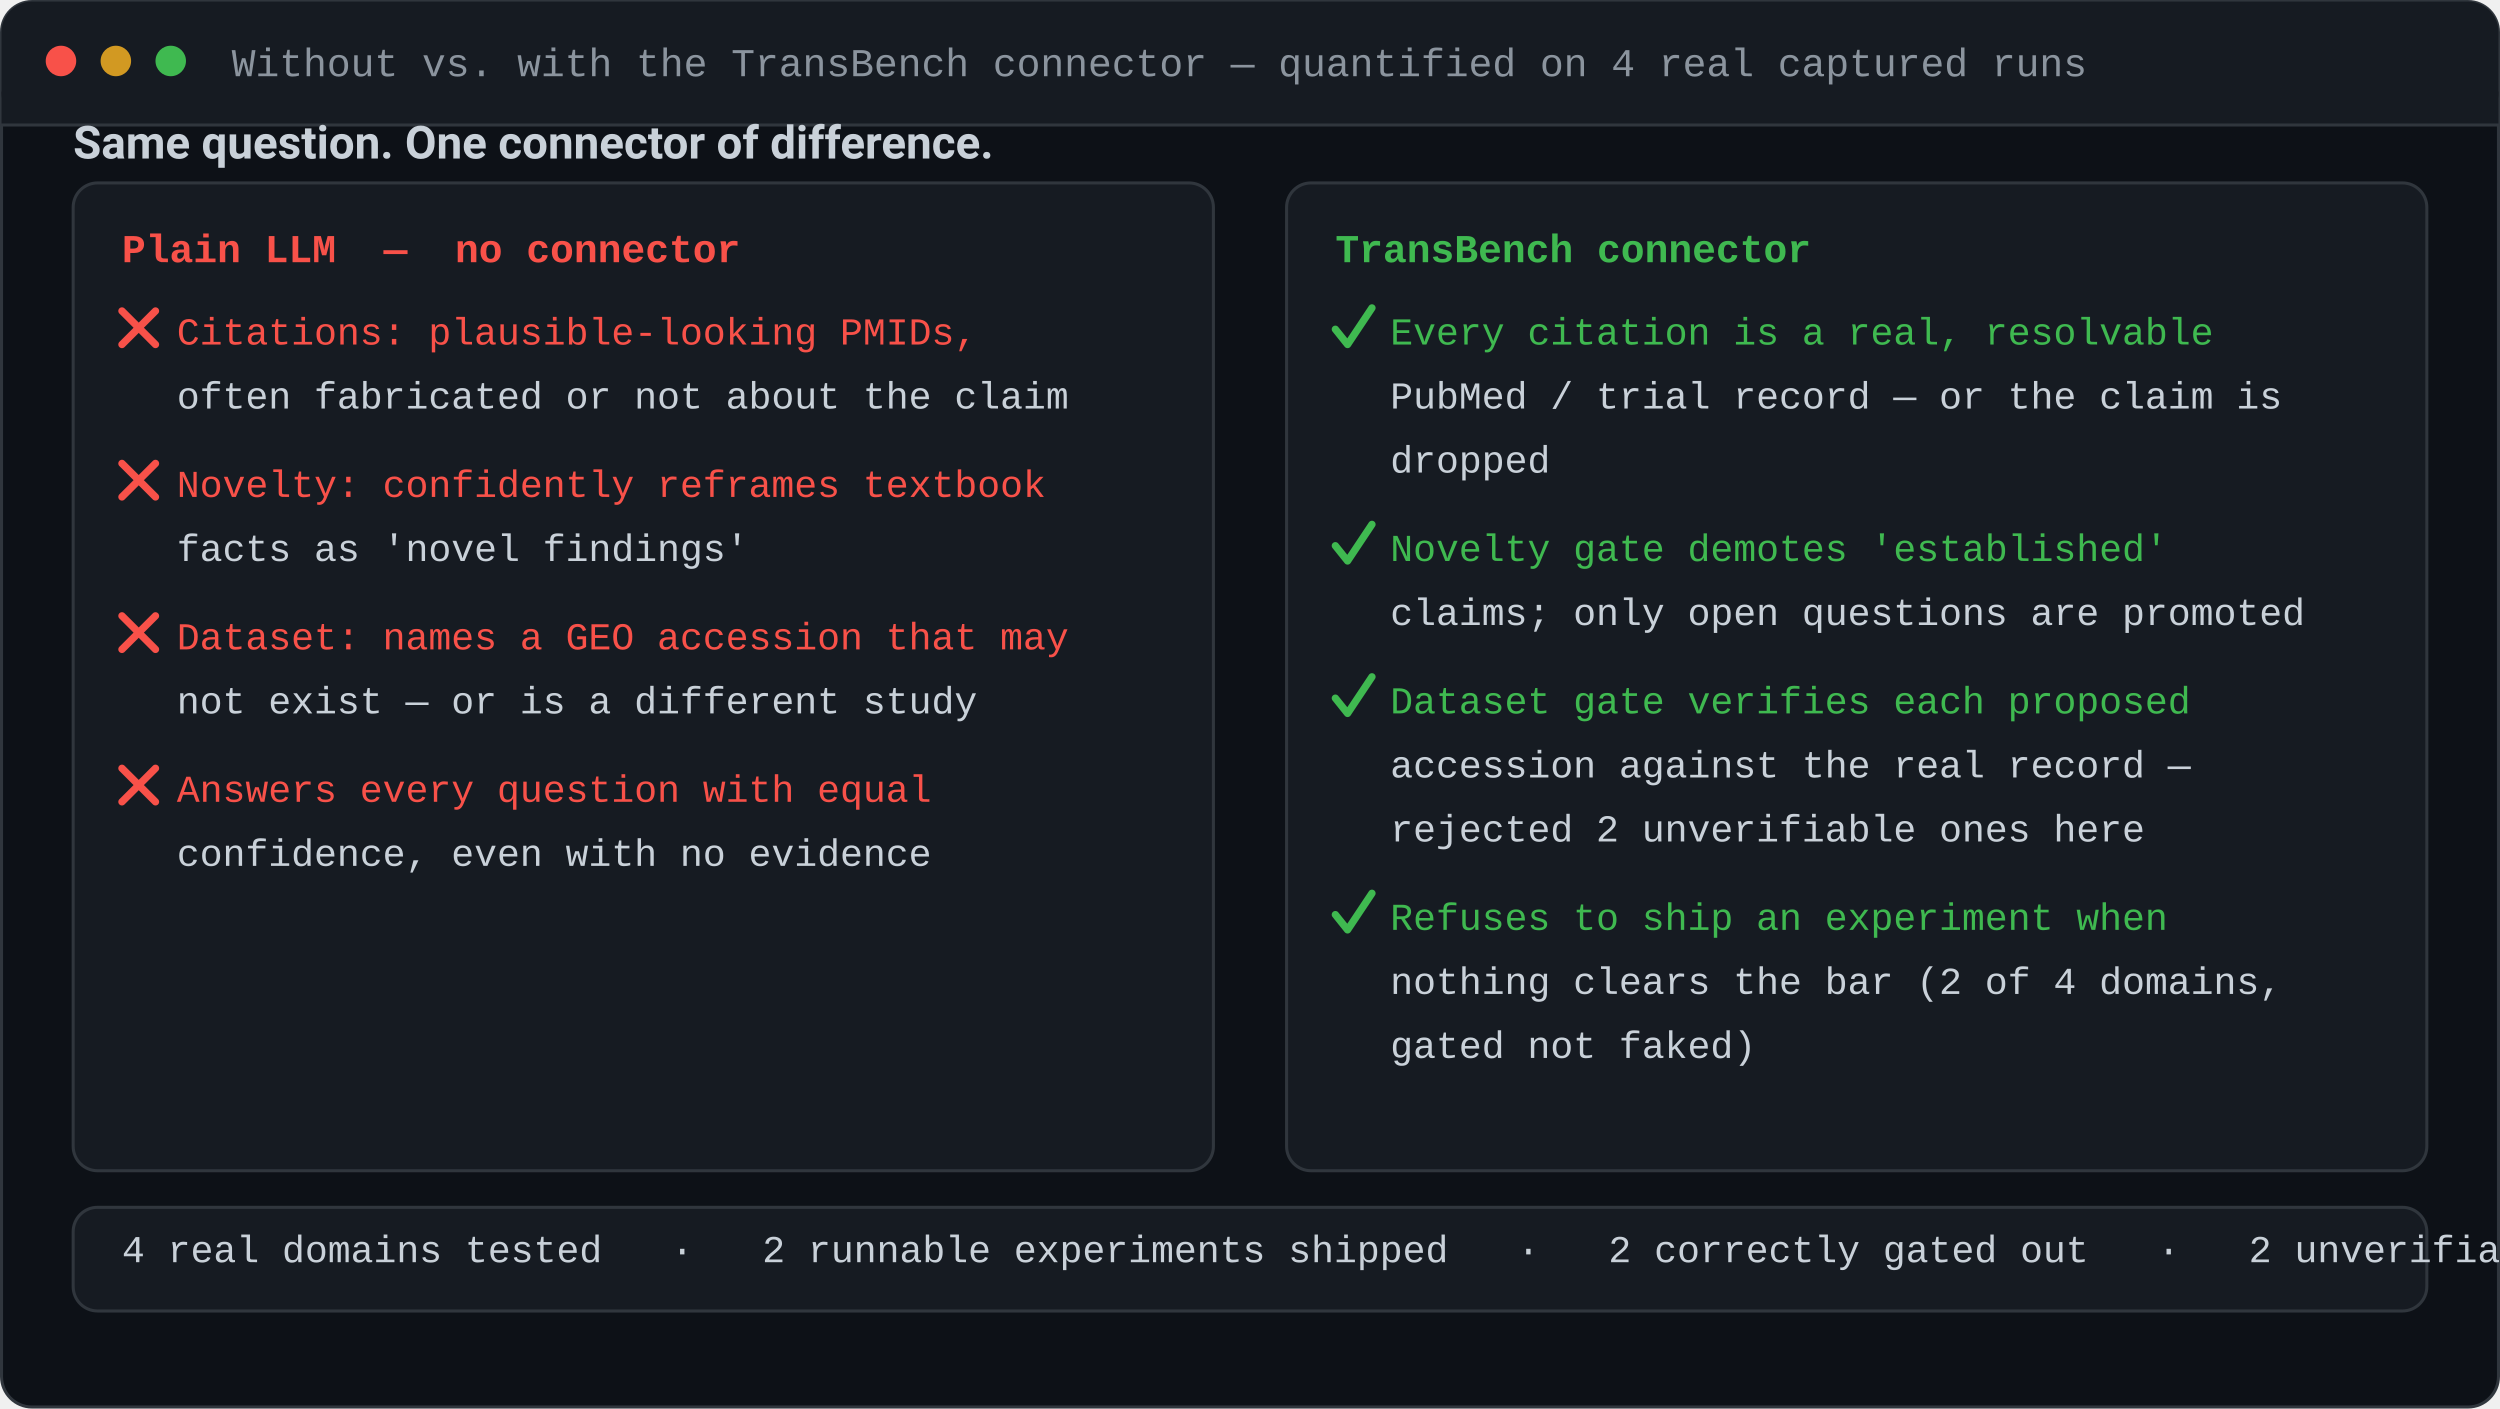
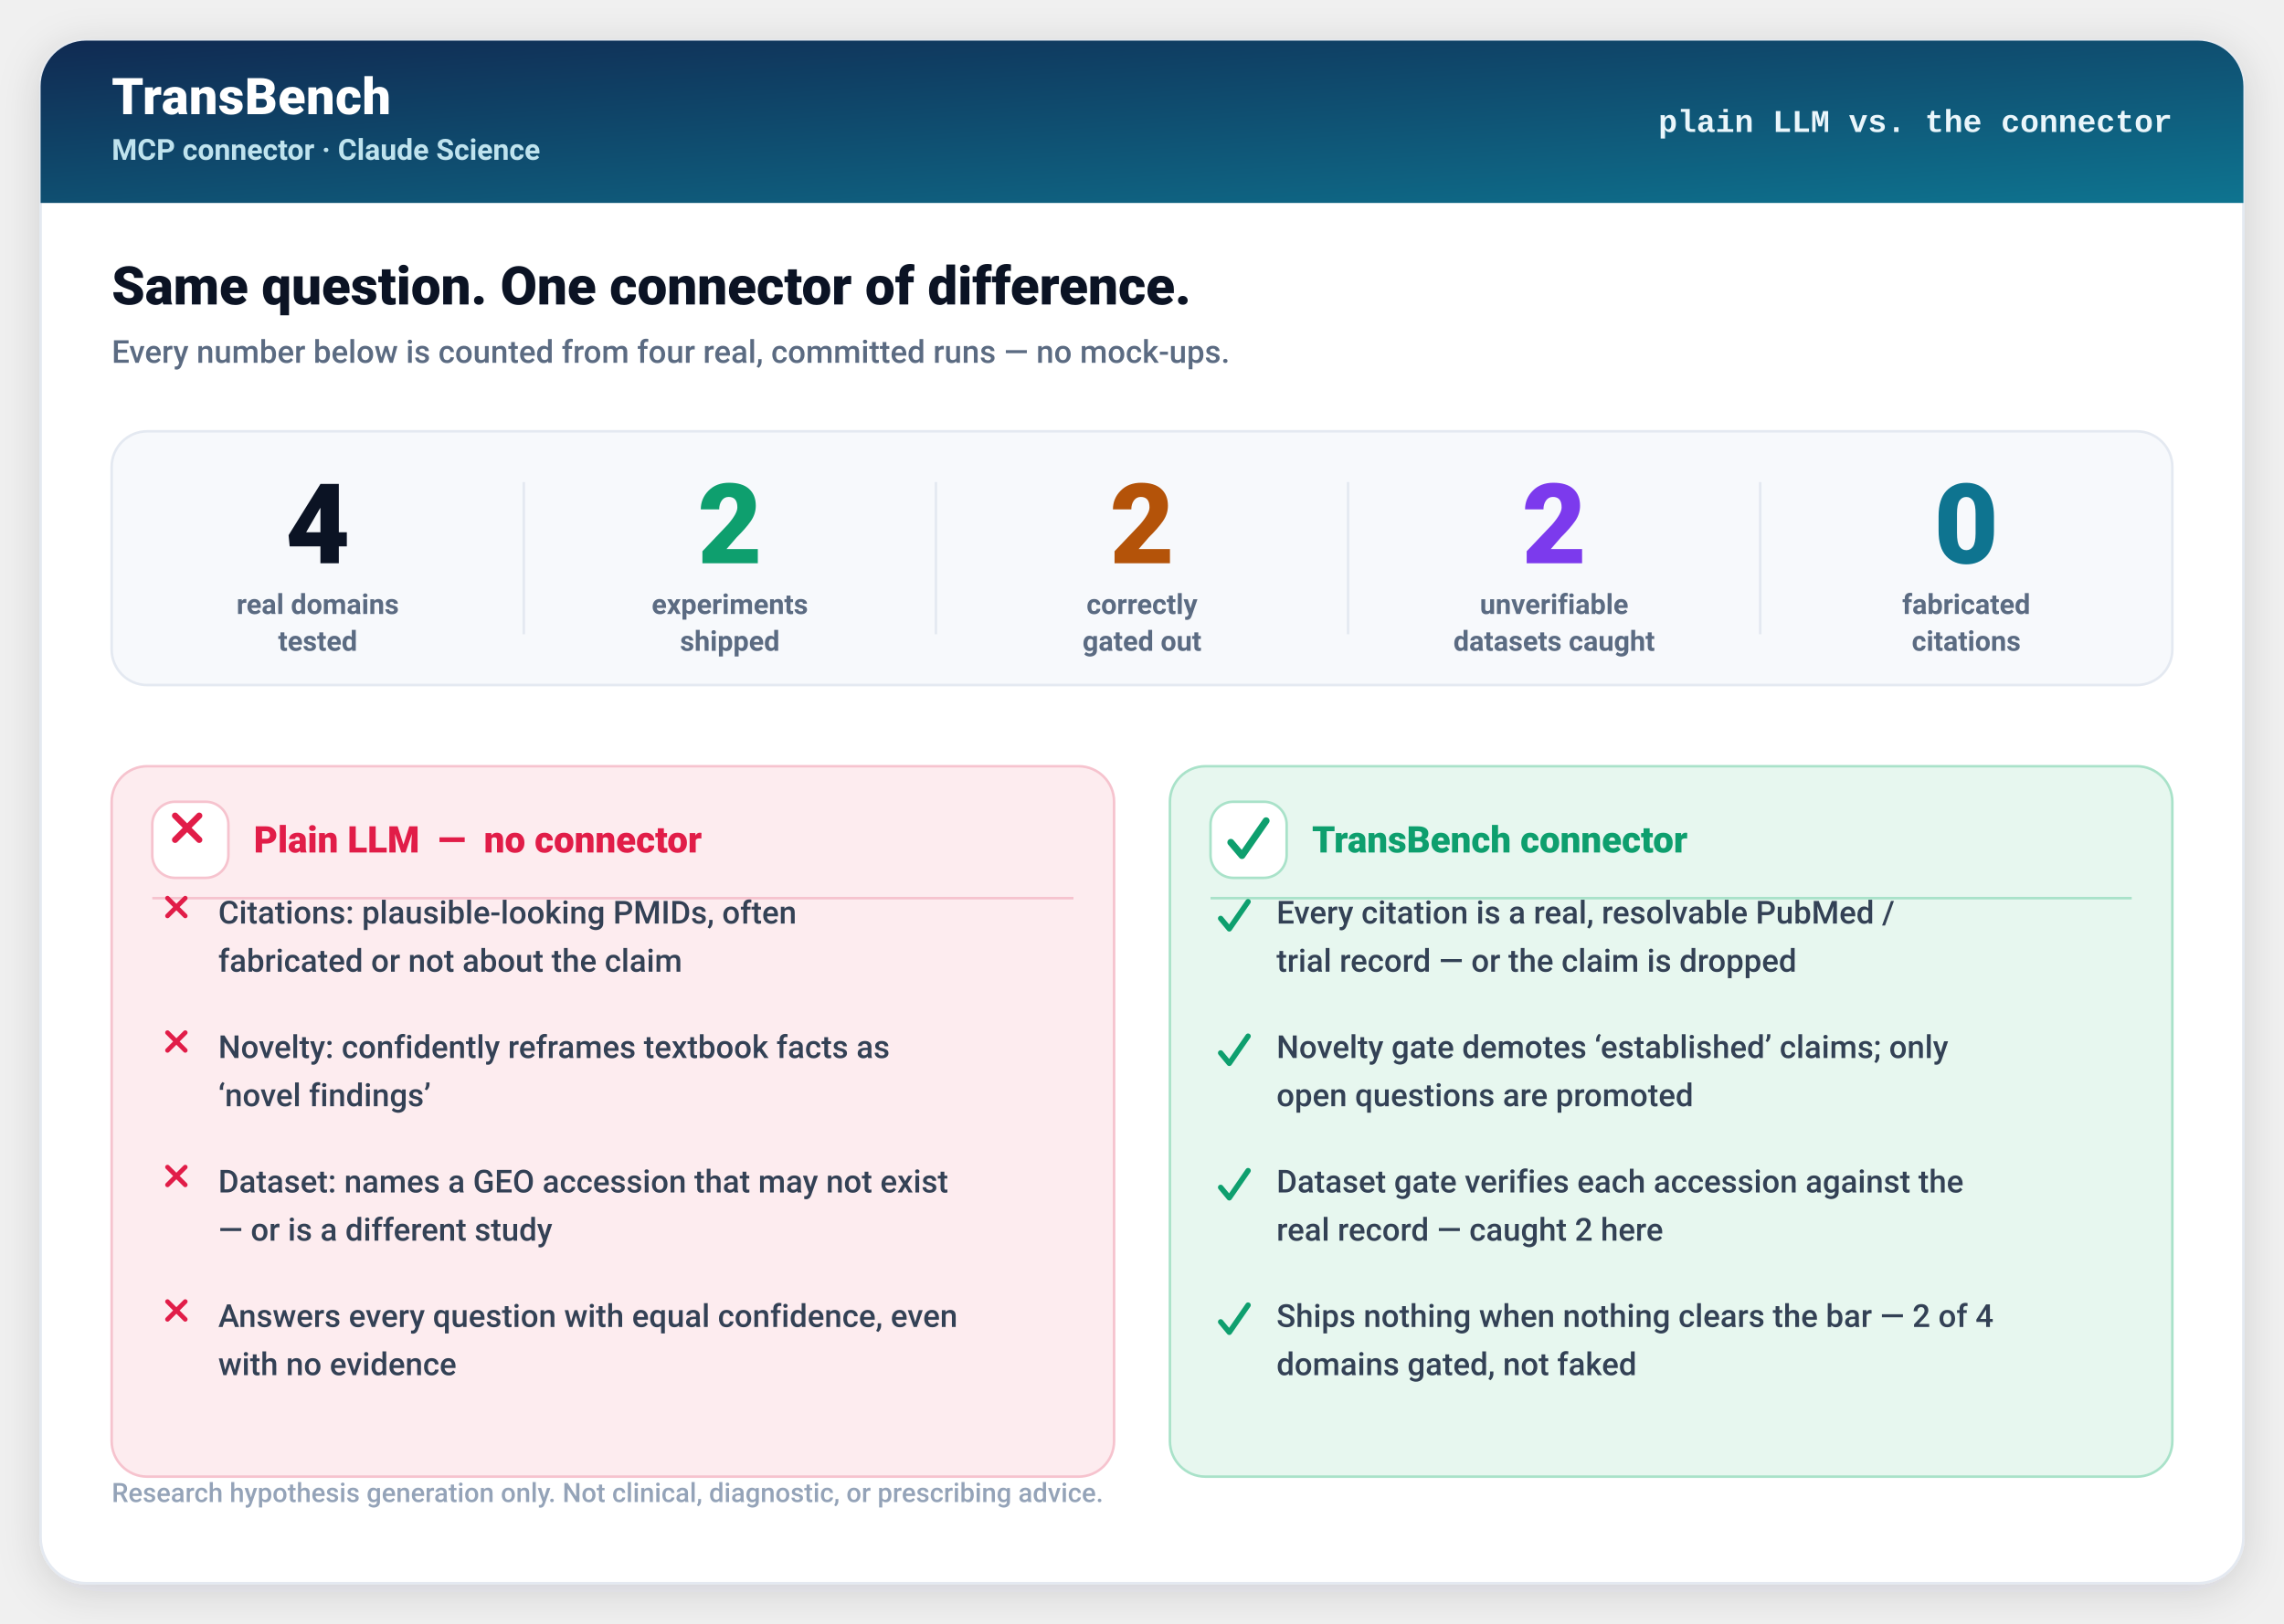
- <svg xmlns="http://www.w3.org/2000/svg" width="820" height="462" viewBox="0 0 820 462" role="img" aria-label="Without vs. with the TransBench connector — quantified on 4 real captured runs">
-   <rect x="0.5" y="0.5" width="819" height="461" rx="10" fill="#0d1117" stroke="#30363d" />
-   <rect x="0.5" y="0.5" width="819" height="40" rx="10" fill="#161b22" />
-   <rect x="0.5" y="30" width="819" height="11" fill="#161b22" />
-   <line x1="0" y1="41" x2="820" y2="41" stroke="#30363d" />
-   <circle cx="20" cy="20" r="5" fill="#f85149" />
-   <circle cx="38" cy="20" r="5" fill="#d29922" />
-   <circle cx="56" cy="20" r="5" fill="#3fb950" />
-   <text x="76" y="25" fill="#8b949e" font-family="ui-monospace,'SF Mono',Menlo,Consolas,'Liberation Mono',monospace" font-size="13">Without vs. with the TransBench connector — quantified on 4 real captured runs</text>
-   <text x="24" y="52" fill="#c9d1d9" font-family="system-ui,-apple-system,Segoe UI,Roboto,sans-serif" font-size="15" font-weight="bold" xml:space="preserve">Same question. One connector of difference.</text>
-   <rect x="24" y="60" width="374" height="324" rx="8" fill="#161b22" stroke="#30363d" />
-   <text x="40" y="86" fill="#f85149" font-family="ui-monospace,'SF Mono',Menlo,Consolas,'Liberation Mono',monospace" font-size="13" font-weight="bold" xml:space="preserve">Plain LLM  —  no connector</text>
-   <path d="M40 102 l11 11 M51 102 l-11 11" fill="none" stroke="#f85149" stroke-width="2.4" stroke-linecap="round" />
-   <text x="58" y="113" fill="#f85149" font-family="ui-monospace,'SF Mono',Menlo,Consolas,'Liberation Mono',monospace" font-size="12.5" font-weight="normal" xml:space="preserve">Citations: plausible-looking PMIDs,</text>
-   <text x="58" y="134" fill="#c9d1d9" font-family="ui-monospace,'SF Mono',Menlo,Consolas,'Liberation Mono',monospace" font-size="12.5" font-weight="normal" xml:space="preserve">often fabricated or not about the claim</text>
-   <path d="M40 152 l11 11 M51 152 l-11 11" fill="none" stroke="#f85149" stroke-width="2.4" stroke-linecap="round" />
-   <text x="58" y="163" fill="#f85149" font-family="ui-monospace,'SF Mono',Menlo,Consolas,'Liberation Mono',monospace" font-size="12.5" font-weight="normal" xml:space="preserve">Novelty: confidently reframes textbook</text>
-   <text x="58" y="184" fill="#c9d1d9" font-family="ui-monospace,'SF Mono',Menlo,Consolas,'Liberation Mono',monospace" font-size="12.5" font-weight="normal" xml:space="preserve">facts as 'novel findings'</text>
-   <path d="M40 202 l11 11 M51 202 l-11 11" fill="none" stroke="#f85149" stroke-width="2.4" stroke-linecap="round" />
-   <text x="58" y="213" fill="#f85149" font-family="ui-monospace,'SF Mono',Menlo,Consolas,'Liberation Mono',monospace" font-size="12.5" font-weight="normal" xml:space="preserve">Dataset: names a GEO accession that may</text>
-   <text x="58" y="234" fill="#c9d1d9" font-family="ui-monospace,'SF Mono',Menlo,Consolas,'Liberation Mono',monospace" font-size="12.5" font-weight="normal" xml:space="preserve">not exist — or is a different study</text>
-   <path d="M40 252 l11 11 M51 252 l-11 11" fill="none" stroke="#f85149" stroke-width="2.4" stroke-linecap="round" />
-   <text x="58" y="263" fill="#f85149" font-family="ui-monospace,'SF Mono',Menlo,Consolas,'Liberation Mono',monospace" font-size="12.5" font-weight="normal" xml:space="preserve">Answers every question with equal</text>
-   <text x="58" y="284" fill="#c9d1d9" font-family="ui-monospace,'SF Mono',Menlo,Consolas,'Liberation Mono',monospace" font-size="12.5" font-weight="normal" xml:space="preserve">confidence, even with no evidence</text>
-   <rect x="422" y="60" width="374" height="324" rx="8" fill="#161b22" stroke="#30363d" />
-   <text x="438" y="86" fill="#3fb950" font-family="ui-monospace,'SF Mono',Menlo,Consolas,'Liberation Mono',monospace" font-size="13" font-weight="bold" xml:space="preserve">TransBench connector</text>
-   <path d="M438 108 l4 5 l8 -12" fill="none" stroke="#3fb950" stroke-width="2.4" stroke-linecap="round" stroke-linejoin="round" />
-   <text x="456" y="113" fill="#3fb950" font-family="ui-monospace,'SF Mono',Menlo,Consolas,'Liberation Mono',monospace" font-size="12.5" font-weight="normal" xml:space="preserve">Every citation is a real, resolvable</text>
-   <text x="456" y="134" fill="#c9d1d9" font-family="ui-monospace,'SF Mono',Menlo,Consolas,'Liberation Mono',monospace" font-size="12.5" font-weight="normal" xml:space="preserve">PubMed / trial record — or the claim is</text>
-   <text x="456" y="155" fill="#c9d1d9" font-family="ui-monospace,'SF Mono',Menlo,Consolas,'Liberation Mono',monospace" font-size="12.5" font-weight="normal" xml:space="preserve">dropped</text>
-   <path d="M438 179 l4 5 l8 -12" fill="none" stroke="#3fb950" stroke-width="2.4" stroke-linecap="round" stroke-linejoin="round" />
-   <text x="456" y="184" fill="#3fb950" font-family="ui-monospace,'SF Mono',Menlo,Consolas,'Liberation Mono',monospace" font-size="12.5" font-weight="normal" xml:space="preserve">Novelty gate demotes 'established'</text>
-   <text x="456" y="205" fill="#c9d1d9" font-family="ui-monospace,'SF Mono',Menlo,Consolas,'Liberation Mono',monospace" font-size="12.5" font-weight="normal" xml:space="preserve">claims; only open questions are promoted</text>
-   <path d="M438 229 l4 5 l8 -12" fill="none" stroke="#3fb950" stroke-width="2.4" stroke-linecap="round" stroke-linejoin="round" />
-   <text x="456" y="234" fill="#3fb950" font-family="ui-monospace,'SF Mono',Menlo,Consolas,'Liberation Mono',monospace" font-size="12.5" font-weight="normal" xml:space="preserve">Dataset gate verifies each proposed</text>
-   <text x="456" y="255" fill="#c9d1d9" font-family="ui-monospace,'SF Mono',Menlo,Consolas,'Liberation Mono',monospace" font-size="12.5" font-weight="normal" xml:space="preserve">accession against the real record —</text>
-   <text x="456" y="276" fill="#c9d1d9" font-family="ui-monospace,'SF Mono',Menlo,Consolas,'Liberation Mono',monospace" font-size="12.5" font-weight="normal" xml:space="preserve">rejected 2 unverifiable ones here</text>
-   <path d="M438 300 l4 5 l8 -12" fill="none" stroke="#3fb950" stroke-width="2.4" stroke-linecap="round" stroke-linejoin="round" />
-   <text x="456" y="305" fill="#3fb950" font-family="ui-monospace,'SF Mono',Menlo,Consolas,'Liberation Mono',monospace" font-size="12.5" font-weight="normal" xml:space="preserve">Refuses to ship an experiment when</text>
-   <text x="456" y="326" fill="#c9d1d9" font-family="ui-monospace,'SF Mono',Menlo,Consolas,'Liberation Mono',monospace" font-size="12.5" font-weight="normal" xml:space="preserve">nothing clears the bar (2 of 4 domains,</text>
-   <text x="456" y="347" fill="#c9d1d9" font-family="ui-monospace,'SF Mono',Menlo,Consolas,'Liberation Mono',monospace" font-size="12.5" font-weight="normal" xml:space="preserve">gated not faked)</text>
-   <rect x="24" y="396" width="772" height="34" rx="8" fill="#161b22" stroke="#30363d" />
-   <text x="40" y="414" fill="#c9d1d9" font-family="ui-monospace,'SF Mono',Menlo,Consolas,'Liberation Mono',monospace" font-size="12.5" font-weight="normal" xml:space="preserve">4 real domains tested   ·   2 runnable experiments shipped   ·   2 correctly gated out   ·   2 unverifiable datasets caught   ·   0 fabricated citations</text>
+ <svg xmlns="http://www.w3.org/2000/svg" width="900" height="640" viewBox="0 0 900 640" role="img" aria-label="Plain LLM vs the TransBench connector, quantified on four real captured runs: 4 domains, 2 experiments shipped, 2 gated out, 2 unverifiable datasets caught, 0 fabricated citations.">
+   <defs>
+     <linearGradient id="brand" x1="0" y1="0" x2="1" y2="1">
+       <stop offset="0" stop-color="#102a52" />
+       <stop offset="1" stop-color="#0e7490" />
+     </linearGradient>
+     <filter id="shadow" x="-8%" y="-8%" width="116%" height="116%">
+       <feDropShadow dx="0" dy="3" stdDeviation="8" flood-color="#0b1324" flood-opacity="0.14" />
+     </filter>
+   </defs>
+   <rect x="16" y="16" width="868" height="608.0" rx="18" fill="#ffffff" stroke="#e4e9f1" filter="url(#shadow)" />
+   <path d="M16.0 34.0 a18 18 0 0 1 18 -18 h832.0 a18 18 0 0 1 18 18 v46.0 h-868.0 z" fill="url(#brand)" />
+   <text x="44" y="45.0" fill="#ffffff" font-family="-apple-system,BlinkMacSystemFont,'Segoe UI',Roboto,Helvetica,Arial,sans-serif" font-size="20" font-weight="800" letter-spacing="0.2">TransBench</text>
+   <text x="44" y="63.0" fill="#bfe3ee" font-family="-apple-system,BlinkMacSystemFont,'Segoe UI',Roboto,Helvetica,Arial,sans-serif" font-size="11.5" font-weight="600">MCP connector · Claude Science</text>
+   <text x="856" y="52.0" fill="#eaf6fb" font-family="ui-monospace,'SF Mono',Menlo,Consolas,'Liberation Mono',monospace" font-size="12.5" font-weight="600" text-anchor="end">plain LLM  vs.  the connector</text>
+   <text x="44.0" y="120.0" fill="#0b1324" font-family="-apple-system,BlinkMacSystemFont,'Segoe UI',Roboto,Helvetica,Arial,sans-serif" font-size="21" font-weight="800" text-anchor="start" xml:space="preserve">Same question. One connector of difference.</text>
+   <text x="44.0" y="143.0" fill="#5b6b82" font-family="-apple-system,BlinkMacSystemFont,'Segoe UI',Roboto,Helvetica,Arial,sans-serif" font-size="12.5" font-weight="500" text-anchor="start" xml:space="preserve">Every number below is counted from four real, committed runs — no mock-ups.</text>
+   <rect x="44.0" y="170.0" width="812.0" height="100.0" rx="14" fill="#f7f9fc" stroke="#e4e9f1" stroke-width="1" />
+   <text x="125.2" y="222.0" fill="#0b1324" font-family="-apple-system,BlinkMacSystemFont,'Segoe UI',Roboto,Helvetica,Arial,sans-serif" font-size="44" font-weight="800" text-anchor="middle" xml:space="preserve">4</text>
+   <text x="125.2" y="242.0" fill="#5b6b82" font-family="-apple-system,BlinkMacSystemFont,'Segoe UI',Roboto,Helvetica,Arial,sans-serif" font-size="11" font-weight="600" text-anchor="middle" xml:space="preserve">real domains</text>
+   <text x="125.2" y="256.5" fill="#5b6b82" font-family="-apple-system,BlinkMacSystemFont,'Segoe UI',Roboto,Helvetica,Arial,sans-serif" font-size="11" font-weight="600" text-anchor="middle" xml:space="preserve">tested</text>
+   <line x1="206.4" y1="190.0" x2="206.4" y2="250.0" stroke="#e4e9f1" stroke-width="1" />
+   <text x="287.6" y="222.0" fill="#0e9f6e" font-family="-apple-system,BlinkMacSystemFont,'Segoe UI',Roboto,Helvetica,Arial,sans-serif" font-size="44" font-weight="800" text-anchor="middle" xml:space="preserve">2</text>
+   <text x="287.6" y="242.0" fill="#5b6b82" font-family="-apple-system,BlinkMacSystemFont,'Segoe UI',Roboto,Helvetica,Arial,sans-serif" font-size="11" font-weight="600" text-anchor="middle" xml:space="preserve">experiments</text>
+   <text x="287.6" y="256.5" fill="#5b6b82" font-family="-apple-system,BlinkMacSystemFont,'Segoe UI',Roboto,Helvetica,Arial,sans-serif" font-size="11" font-weight="600" text-anchor="middle" xml:space="preserve">shipped</text>
+   <line x1="368.8" y1="190.0" x2="368.8" y2="250.0" stroke="#e4e9f1" stroke-width="1" />
+   <text x="450.0" y="222.0" fill="#b45309" font-family="-apple-system,BlinkMacSystemFont,'Segoe UI',Roboto,Helvetica,Arial,sans-serif" font-size="44" font-weight="800" text-anchor="middle" xml:space="preserve">2</text>
+   <text x="450.0" y="242.0" fill="#5b6b82" font-family="-apple-system,BlinkMacSystemFont,'Segoe UI',Roboto,Helvetica,Arial,sans-serif" font-size="11" font-weight="600" text-anchor="middle" xml:space="preserve">correctly</text>
+   <text x="450.0" y="256.5" fill="#5b6b82" font-family="-apple-system,BlinkMacSystemFont,'Segoe UI',Roboto,Helvetica,Arial,sans-serif" font-size="11" font-weight="600" text-anchor="middle" xml:space="preserve">gated out</text>
+   <line x1="531.2" y1="190.0" x2="531.2" y2="250.0" stroke="#e4e9f1" stroke-width="1" />
+   <text x="612.4" y="222.0" fill="#7c3aed" font-family="-apple-system,BlinkMacSystemFont,'Segoe UI',Roboto,Helvetica,Arial,sans-serif" font-size="44" font-weight="800" text-anchor="middle" xml:space="preserve">2</text>
+   <text x="612.4" y="242.0" fill="#5b6b82" font-family="-apple-system,BlinkMacSystemFont,'Segoe UI',Roboto,Helvetica,Arial,sans-serif" font-size="11" font-weight="600" text-anchor="middle" xml:space="preserve">unverifiable</text>
+   <text x="612.4" y="256.5" fill="#5b6b82" font-family="-apple-system,BlinkMacSystemFont,'Segoe UI',Roboto,Helvetica,Arial,sans-serif" font-size="11" font-weight="600" text-anchor="middle" xml:space="preserve">datasets caught</text>
+   <line x1="693.6" y1="190.0" x2="693.6" y2="250.0" stroke="#e4e9f1" stroke-width="1" />
+   <text x="774.8" y="222.0" fill="#0e7490" font-family="-apple-system,BlinkMacSystemFont,'Segoe UI',Roboto,Helvetica,Arial,sans-serif" font-size="44" font-weight="800" text-anchor="middle" xml:space="preserve">0</text>
+   <text x="774.8" y="242.0" fill="#5b6b82" font-family="-apple-system,BlinkMacSystemFont,'Segoe UI',Roboto,Helvetica,Arial,sans-serif" font-size="11" font-weight="600" text-anchor="middle" xml:space="preserve">fabricated</text>
+   <text x="774.8" y="256.5" fill="#5b6b82" font-family="-apple-system,BlinkMacSystemFont,'Segoe UI',Roboto,Helvetica,Arial,sans-serif" font-size="11" font-weight="600" text-anchor="middle" xml:space="preserve">citations</text>
+   <rect x="44.0" y="302.0" width="395.0" height="280.0" rx="14" fill="#fdecef" stroke="#f6c3ce" stroke-width="1" />
+   <rect x="60.0" y="316.0" width="30.0" height="30.0" rx="9" fill="#ffffff" stroke="#f6c3ce" stroke-width="1" />
+   <path d="M69.0 321.5 l9.5 9.5 M78.5 321.5 l-9.5 9.5" fill="none" stroke="#e11d48" stroke-width="2.47" stroke-linecap="round" />
+   <text x="100.0" y="336.0" fill="#e11d48" font-family="-apple-system,BlinkMacSystemFont,'Segoe UI',Roboto,Helvetica,Arial,sans-serif" font-size="14.5" font-weight="800" text-anchor="start" xml:space="preserve">Plain LLM  —  no connector</text>
+   <line x1="60.0" y1="354.0" x2="423.0" y2="354.0" stroke="#f6c3ce" stroke-width="1" />
+   <path d="M66.0 354.0 l7.0 7.0 M73.0 354.0 l-7.0 7.0" fill="none" stroke="#e11d48" stroke-width="1.82" stroke-linecap="round" />
+   <text x="86.0" y="364.0" fill="#334155" font-family="-apple-system,BlinkMacSystemFont,'Segoe UI',Roboto,Helvetica,Arial,sans-serif" font-size="12.5" font-weight="500" text-anchor="start" xml:space="preserve">Citations: plausible-looking PMIDs, often</text>
+   <text x="86.0" y="383.0" fill="#334155" font-family="-apple-system,BlinkMacSystemFont,'Segoe UI',Roboto,Helvetica,Arial,sans-serif" font-size="12.5" font-weight="500" text-anchor="start" xml:space="preserve">fabricated or not about the claim</text>
+   <path d="M66.0 407.0 l7.0 7.0 M73.0 407.0 l-7.0 7.0" fill="none" stroke="#e11d48" stroke-width="1.82" stroke-linecap="round" />
+   <text x="86.0" y="417.0" fill="#334155" font-family="-apple-system,BlinkMacSystemFont,'Segoe UI',Roboto,Helvetica,Arial,sans-serif" font-size="12.5" font-weight="500" text-anchor="start" xml:space="preserve">Novelty: confidently reframes textbook facts as</text>
+   <text x="86.0" y="436.0" fill="#334155" font-family="-apple-system,BlinkMacSystemFont,'Segoe UI',Roboto,Helvetica,Arial,sans-serif" font-size="12.5" font-weight="500" text-anchor="start" xml:space="preserve">‘novel findings’</text>
+   <path d="M66.0 460.0 l7.0 7.0 M73.0 460.0 l-7.0 7.0" fill="none" stroke="#e11d48" stroke-width="1.82" stroke-linecap="round" />
+   <text x="86.0" y="470.0" fill="#334155" font-family="-apple-system,BlinkMacSystemFont,'Segoe UI',Roboto,Helvetica,Arial,sans-serif" font-size="12.5" font-weight="500" text-anchor="start" xml:space="preserve">Dataset: names a GEO accession that may not exist</text>
+   <text x="86.0" y="489.0" fill="#334155" font-family="-apple-system,BlinkMacSystemFont,'Segoe UI',Roboto,Helvetica,Arial,sans-serif" font-size="12.5" font-weight="500" text-anchor="start" xml:space="preserve">— or is a different study</text>
+   <path d="M66.0 513.0 l7.0 7.0 M73.0 513.0 l-7.0 7.0" fill="none" stroke="#e11d48" stroke-width="1.82" stroke-linecap="round" />
+   <text x="86.0" y="523.0" fill="#334155" font-family="-apple-system,BlinkMacSystemFont,'Segoe UI',Roboto,Helvetica,Arial,sans-serif" font-size="12.5" font-weight="500" text-anchor="start" xml:space="preserve">Answers every question with equal confidence, even</text>
+   <text x="86.0" y="542.0" fill="#334155" font-family="-apple-system,BlinkMacSystemFont,'Segoe UI',Roboto,Helvetica,Arial,sans-serif" font-size="12.5" font-weight="500" text-anchor="start" xml:space="preserve">with no evidence</text>
+   <rect x="461.0" y="302.0" width="395.0" height="280.0" rx="14" fill="#e7f7ef" stroke="#a9e2c9" stroke-width="1" />
+   <rect x="477.0" y="316.0" width="30.0" height="30.0" rx="9" fill="#ffffff" stroke="#a9e2c9" stroke-width="1" />
+   <path d="M485.0 332.0 l4.4 5.2 l9.5 -13.7" fill="none" stroke="#0e9f6e" stroke-width="2.73" stroke-linecap="round" stroke-linejoin="round" />
+   <text x="517.0" y="336.0" fill="#0e9f6e" font-family="-apple-system,BlinkMacSystemFont,'Segoe UI',Roboto,Helvetica,Arial,sans-serif" font-size="14.5" font-weight="800" text-anchor="start" xml:space="preserve">TransBench connector</text>
+   <line x1="477.0" y1="354.0" x2="840.0" y2="354.0" stroke="#a9e2c9" stroke-width="1" />
+   <path d="M481.0 362.0 l3.4 4.1 l7.4 -10.7" fill="none" stroke="#0e9f6e" stroke-width="2.13" stroke-linecap="round" stroke-linejoin="round" />
+   <text x="503.0" y="364.0" fill="#334155" font-family="-apple-system,BlinkMacSystemFont,'Segoe UI',Roboto,Helvetica,Arial,sans-serif" font-size="12.5" font-weight="500" text-anchor="start" xml:space="preserve">Every citation is a real, resolvable PubMed /</text>
+   <text x="503.0" y="383.0" fill="#334155" font-family="-apple-system,BlinkMacSystemFont,'Segoe UI',Roboto,Helvetica,Arial,sans-serif" font-size="12.5" font-weight="500" text-anchor="start" xml:space="preserve">trial record — or the claim is dropped</text>
+   <path d="M481.0 415.0 l3.4 4.1 l7.4 -10.7" fill="none" stroke="#0e9f6e" stroke-width="2.13" stroke-linecap="round" stroke-linejoin="round" />
+   <text x="503.0" y="417.0" fill="#334155" font-family="-apple-system,BlinkMacSystemFont,'Segoe UI',Roboto,Helvetica,Arial,sans-serif" font-size="12.5" font-weight="500" text-anchor="start" xml:space="preserve">Novelty gate demotes ‘established’ claims; only</text>
+   <text x="503.0" y="436.0" fill="#334155" font-family="-apple-system,BlinkMacSystemFont,'Segoe UI',Roboto,Helvetica,Arial,sans-serif" font-size="12.5" font-weight="500" text-anchor="start" xml:space="preserve">open questions are promoted</text>
+   <path d="M481.0 468.0 l3.4 4.1 l7.4 -10.7" fill="none" stroke="#0e9f6e" stroke-width="2.13" stroke-linecap="round" stroke-linejoin="round" />
+   <text x="503.0" y="470.0" fill="#334155" font-family="-apple-system,BlinkMacSystemFont,'Segoe UI',Roboto,Helvetica,Arial,sans-serif" font-size="12.5" font-weight="500" text-anchor="start" xml:space="preserve">Dataset gate verifies each accession against the</text>
+   <text x="503.0" y="489.0" fill="#334155" font-family="-apple-system,BlinkMacSystemFont,'Segoe UI',Roboto,Helvetica,Arial,sans-serif" font-size="12.5" font-weight="500" text-anchor="start" xml:space="preserve">real record — caught 2 here</text>
+   <path d="M481.0 521.0 l3.4 4.1 l7.4 -10.7" fill="none" stroke="#0e9f6e" stroke-width="2.13" stroke-linecap="round" stroke-linejoin="round" />
+   <text x="503.0" y="523.0" fill="#334155" font-family="-apple-system,BlinkMacSystemFont,'Segoe UI',Roboto,Helvetica,Arial,sans-serif" font-size="12.5" font-weight="500" text-anchor="start" xml:space="preserve">Ships nothing when nothing clears the bar — 2 of 4</text>
+   <text x="503.0" y="542.0" fill="#334155" font-family="-apple-system,BlinkMacSystemFont,'Segoe UI',Roboto,Helvetica,Arial,sans-serif" font-size="12.5" font-weight="500" text-anchor="start" xml:space="preserve">domains gated, not faked</text>
+   <text x="44.0" y="592.0" fill="#94a3b8" font-family="-apple-system,BlinkMacSystemFont,'Segoe UI',Roboto,Helvetica,Arial,sans-serif" font-size="10.5" font-weight="500" text-anchor="start" xml:space="preserve">Research hypothesis generation only. Not clinical, diagnostic, or prescribing advice.</text>
</svg>
